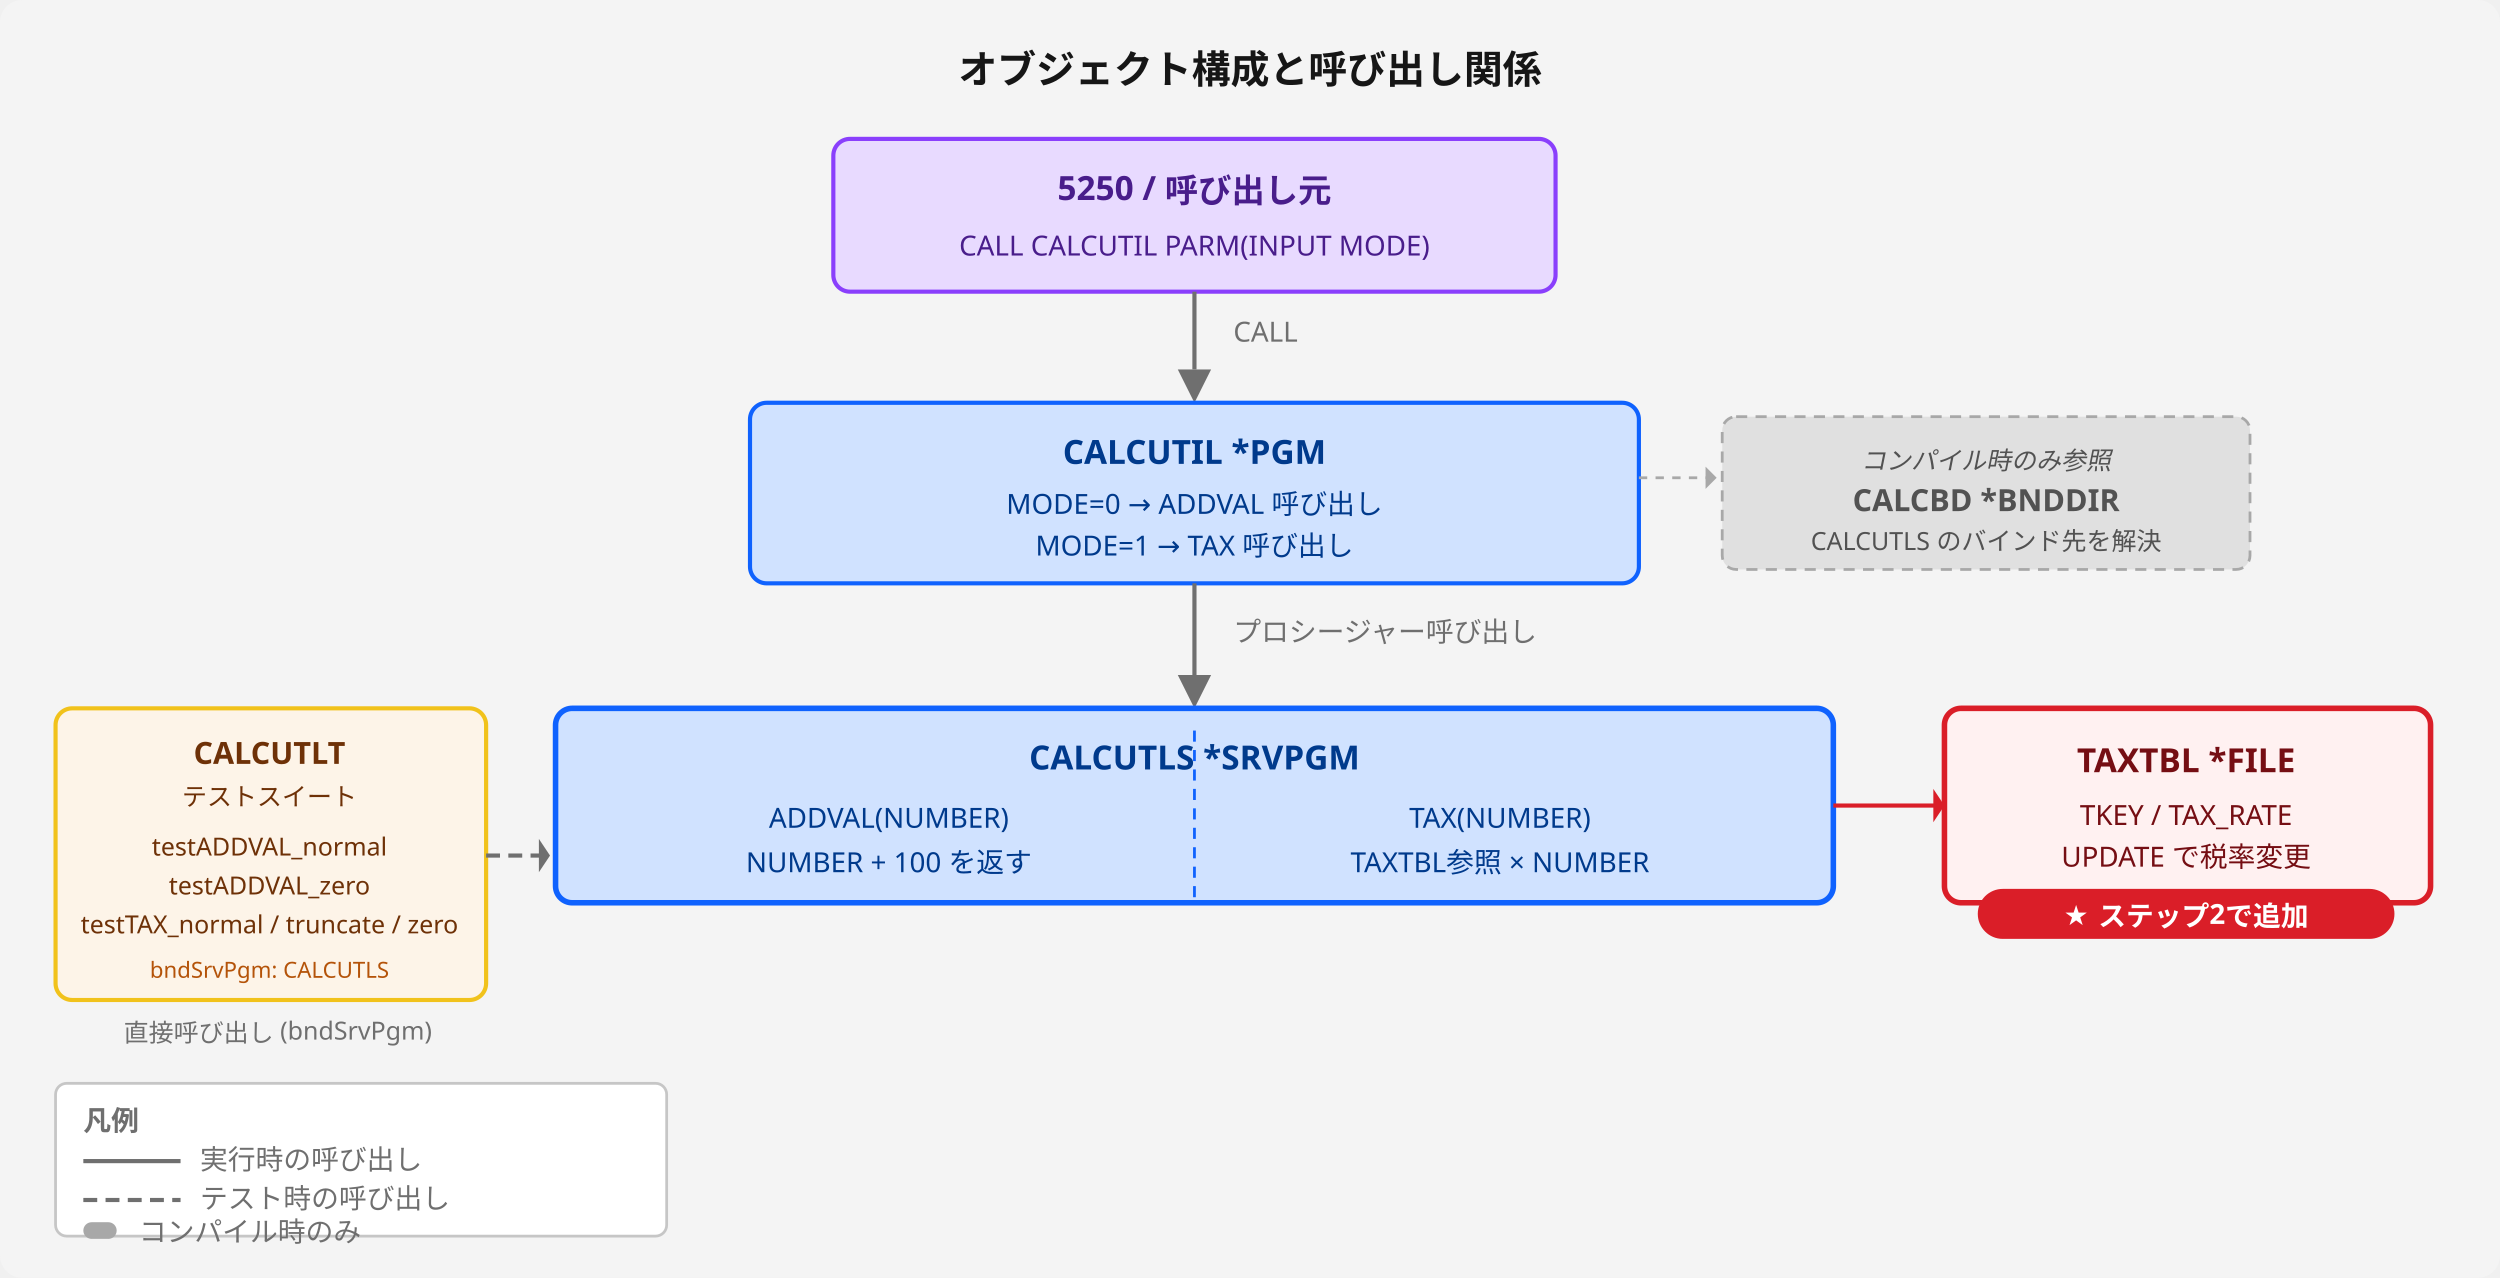
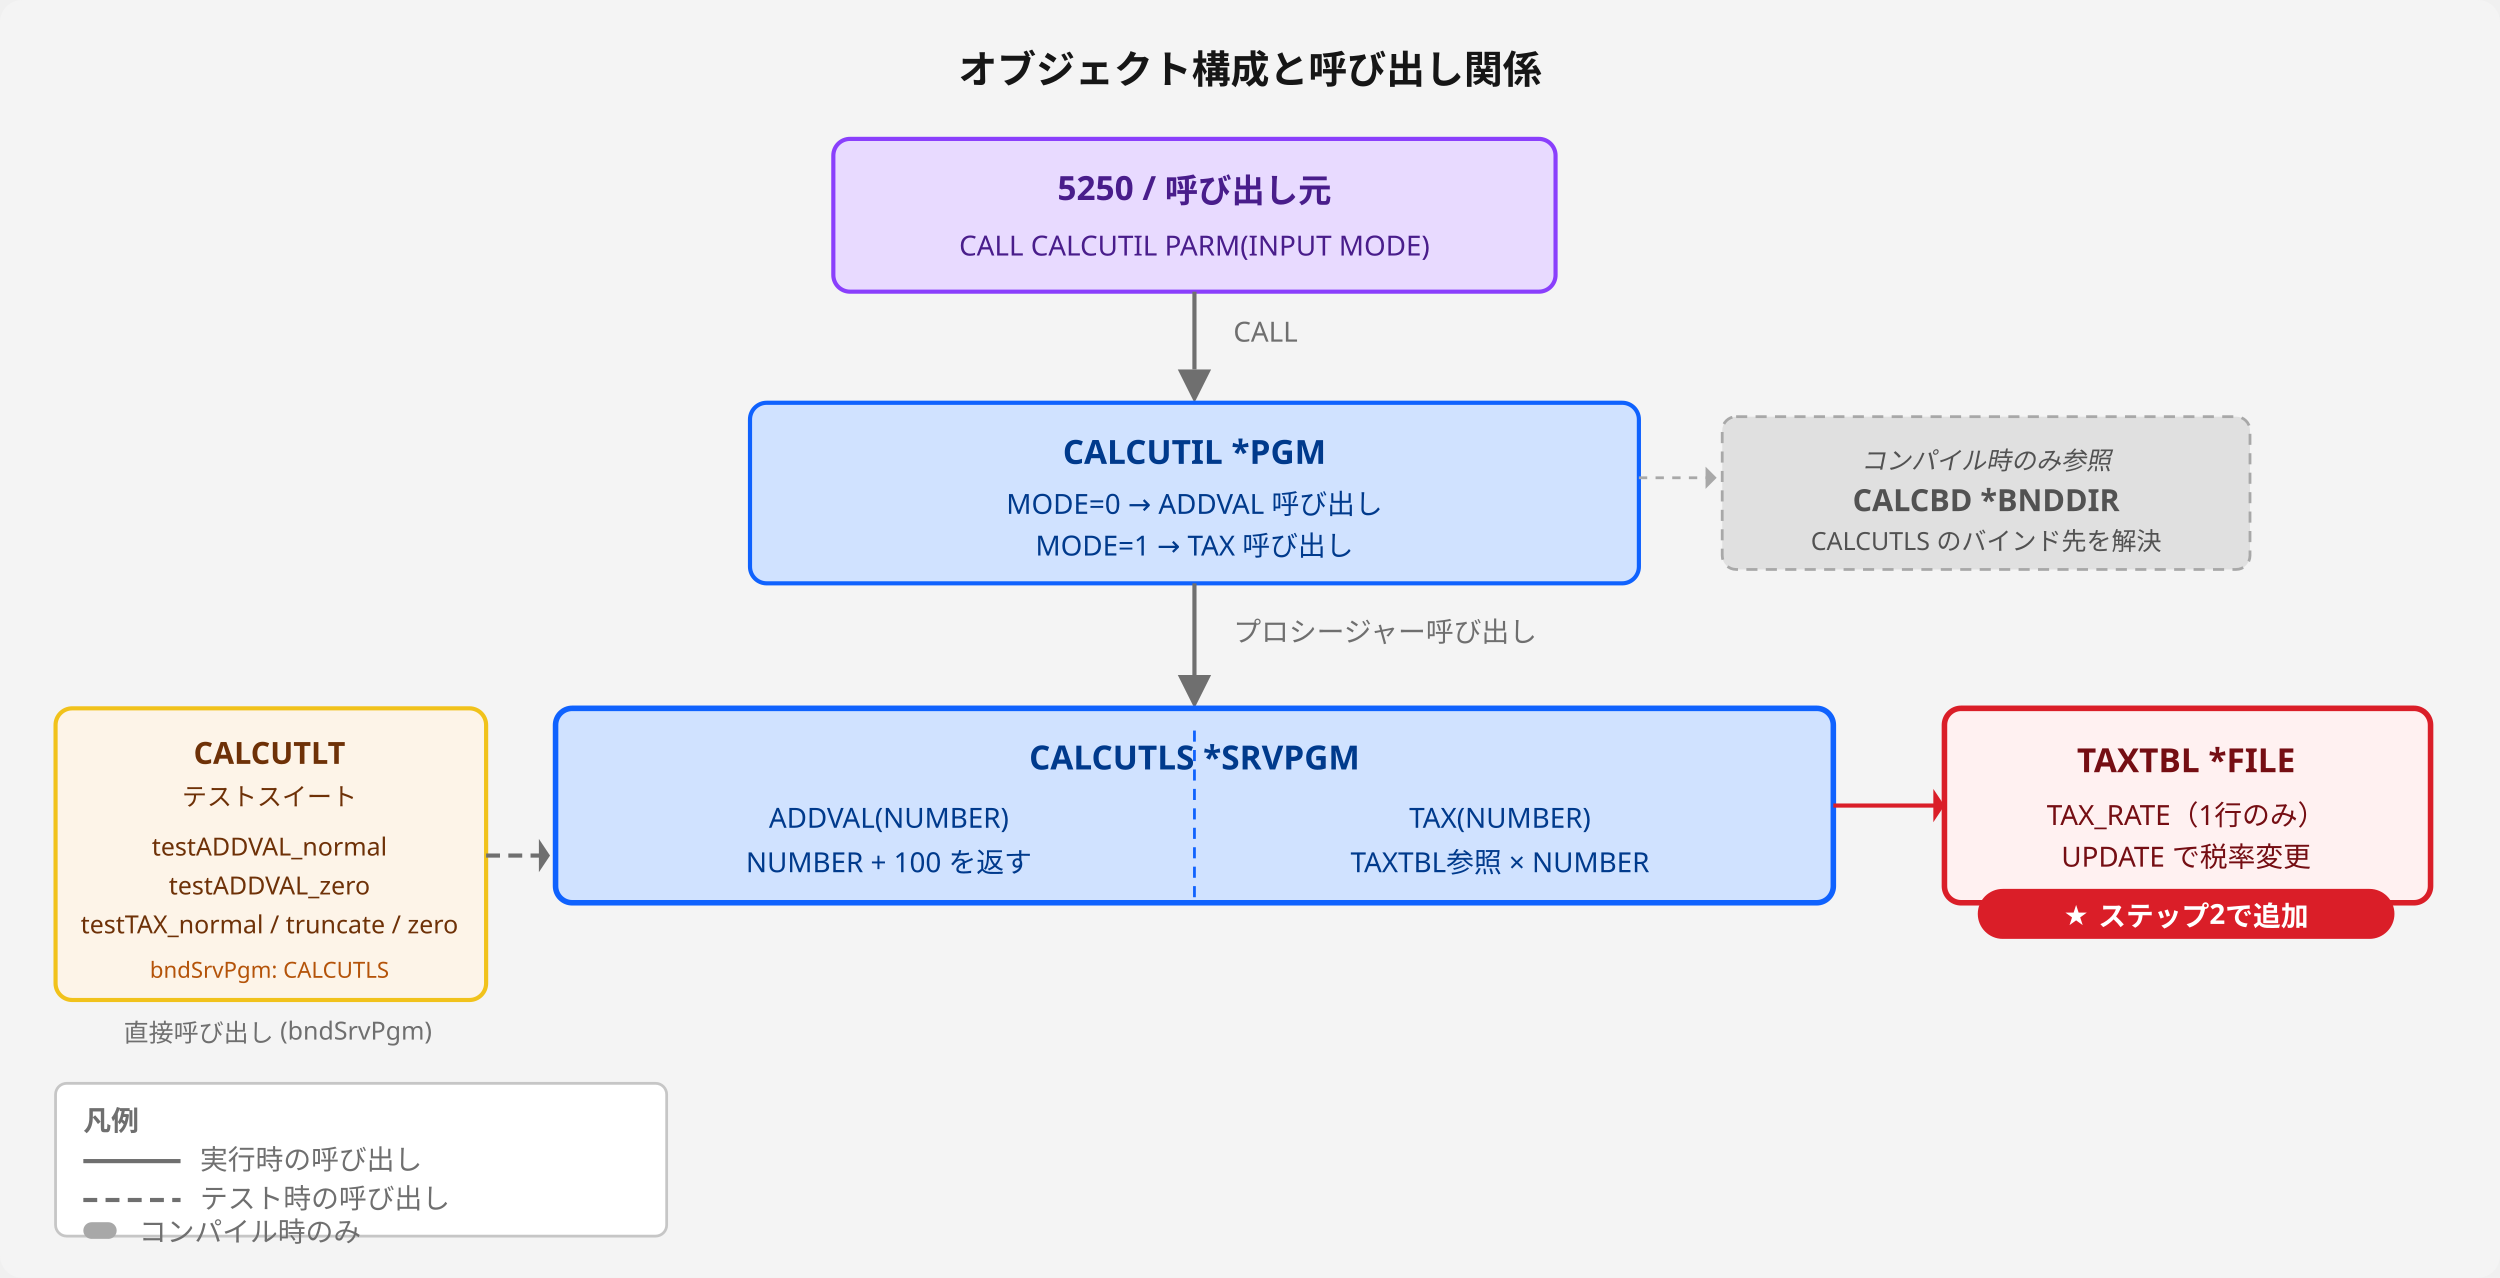
<svg xmlns="http://www.w3.org/2000/svg" viewBox="0 0 900 460" width="900" height="460" font-family="'IBM Plex Sans JP', 'Noto Sans JP', sans-serif">
  <rect width="900" height="460" fill="#f4f4f4" rx="8" />
  <text x="450" y="30" text-anchor="middle" fill="#161616" font-size="14" font-weight="bold">オブジェクト構成と呼び出し関係</text>
  <rect x="300" y="50" width="260" height="55" rx="6" fill="#e8daff" stroke="#8a3ffc" stroke-width="1.5" />
  <text x="430" y="72" text-anchor="middle" fill="#491d8b" font-size="12" font-weight="bold">5250 / 呼び出し元</text>
  <text x="430" y="92" text-anchor="middle" fill="#491d8b" font-size="10">CALL CALCUTIL PARM(INPUT MODE)</text>
  <line x1="430" y1="105" x2="430" y2="133" stroke="#6f6f6f" stroke-width="1.5" />
  <polygon points="424,133 430,145 436,133" fill="#6f6f6f" />
  <text x="444" y="123" fill="#6f6f6f" font-size="10">CALL</text>
  <rect x="270" y="145" width="320" height="65" rx="6" fill="#d0e2ff" stroke="#0f62fe" stroke-width="1.5" />
  <text x="430" y="167" text-anchor="middle" fill="#003a8c" font-size="12" font-weight="bold">CALCUTIL  *PGM</text>
  <text x="430" y="185" text-anchor="middle" fill="#003a8c" font-size="10">MODE=0 → ADDVAL 呼び出し</text>
  <text x="430" y="200" text-anchor="middle" fill="#003a8c" font-size="10">MODE=1 → TAX 呼び出し</text>
  <rect x="620" y="150" width="190" height="55" rx="5" fill="#e0e0e0" stroke="#a8a8a8" stroke-width="1" stroke-dasharray="4,3" />
  <text x="715" y="169" text-anchor="middle" fill="#525252" font-size="9" font-style="italic">コンパイル時のみ参照</text>
  <text x="715" y="184" text-anchor="middle" fill="#525252" font-size="11" font-weight="bold">CALCBD  *BNDDIR</text>
  <text x="715" y="198" text-anchor="middle" fill="#525252" font-size="9">CALCUTLS のバインド先を解決</text>
  <line x1="590" y1="172" x2="618" y2="172" stroke="#a8a8a8" stroke-width="1" stroke-dasharray="3,3" />
  <polygon points="614,168 618,172 614,176" fill="#a8a8a8" />
  <line x1="430" y1="210" x2="430" y2="243" stroke="#6f6f6f" stroke-width="1.5" />
  <polygon points="424,243 430,255 436,243" fill="#6f6f6f" />
  <text x="444" y="231" fill="#6f6f6f" font-size="10">プロシージャー呼び出し</text>
  <rect x="200" y="255" width="460" height="70" rx="6" fill="#d0e2ff" stroke="#0f62fe" stroke-width="2" />
  <text x="430" y="277" text-anchor="middle" fill="#003a8c" font-size="12" font-weight="bold">CALCUTLS  *SRVPGM</text>
  <text x="320" y="298" text-anchor="middle" fill="#003a8c" font-size="10">ADDVAL(NUMBER)</text>
  <text x="320" y="314" text-anchor="middle" fill="#003a8c" font-size="10">NUMBER + 100 を返す</text>
  <text x="540" y="298" text-anchor="middle" fill="#003a8c" font-size="10">TAX(NUMBER)</text>
  <text x="540" y="314" text-anchor="middle" fill="#003a8c" font-size="10">TAXTBL参照 × NUMBER</text>
  <line x1="430" y1="263" x2="430" y2="325" stroke="#0f62fe" stroke-width="1" stroke-dasharray="4,3" />
  <line x1="660" y1="290" x2="700" y2="290" stroke="#da1e28" stroke-width="1.5" />
  <polygon points="696,284 700,290 696,296" fill="#da1e28" />
-   <text x="730" y="280" fill="#da1e28" font-size="9" text-anchor="middle">CHAIN '1'</text>
+   <text x="730" y="280" fill="#da1e28" font-size="9" text-anchor="middle">READ TAXTBL</text>
  <text x="730" y="292" fill="#da1e28" font-size="9" text-anchor="middle">TAX_RATE 取得</text>
  <rect x="700" y="255" width="175" height="70" rx="6" fill="#fff1f1" stroke="#da1e28" stroke-width="2" />
  <text x="787" y="278" text-anchor="middle" fill="#750e13" font-size="12" font-weight="bold">TAXTBL  *FILE</text>
-   <text x="787" y="297" text-anchor="middle" fill="#750e13" font-size="10">TKEY / TAX_RATE</text>
+   <text x="787" y="297" text-anchor="middle" fill="#750e13" font-size="10">TAX_RATE（1行のみ）</text>
  <text x="787" y="312" text-anchor="middle" fill="#750e13" font-size="10">UPDATE で税率変更</text>
  <rect x="712" y="320" width="150" height="18" rx="9" fill="#da1e28" />
  <text x="787" y="333" text-anchor="middle" fill="white" font-size="10" font-weight="bold">★ ステップ2で追加</text>
  <rect x="20" y="255" width="155" height="105" rx="6" fill="#fdf4e8" stroke="#f1c21b" stroke-width="1.5" />
  <text x="97" y="275" text-anchor="middle" fill="#6e3107" font-size="11" font-weight="bold">CALCUTLT</text>
  <text x="97" y="290" text-anchor="middle" fill="#6e3107" font-size="9">テストスイート</text>
  <text x="97" y="308" text-anchor="middle" fill="#6e3107" font-size="9">testADDVAL_normal</text>
  <text x="97" y="322" text-anchor="middle" fill="#6e3107" font-size="9">testADDVAL_zero</text>
  <text x="97" y="336" text-anchor="middle" fill="#6e3107" font-size="9">testTAX_normal / truncate / zero</text>
  <text x="97" y="352" text-anchor="middle" fill="#b45309" font-size="8">bndSrvPgm: CALCUTLS</text>
  <line x1="175" y1="308" x2="198" y2="308" stroke="#6f6f6f" stroke-width="1.5" stroke-dasharray="5,3" />
  <polygon points="194,302 198,308 194,314" fill="#6f6f6f" />
  <text x="100" y="375" fill="#6f6f6f" font-size="9" text-anchor="middle">直接呼び出し (bndSrvPgm)</text>
  <rect x="20" y="390" width="220" height="55" rx="4" fill="white" stroke="#c6c6c6" stroke-width="1" />
  <text x="30" y="407" fill="#6f6f6f" font-size="10" font-weight="bold">凡例</text>
  <line x1="30" y1="418" x2="65" y2="418" stroke="#6f6f6f" stroke-width="1.5" />
  <text x="72" y="421" fill="#6f6f6f" font-size="10">実行時の呼び出し</text>
  <line x1="30" y1="432" x2="65" y2="432" stroke="#6f6f6f" stroke-width="1.5" stroke-dasharray="5,3" />
  <text x="72" y="435" fill="#6f6f6f" font-size="10">テスト時の呼び出し</text>
  <rect x="30" y="440" width="12" height="6" rx="3" fill="#a8a8a8" />
  <text x="50" y="447" fill="#6f6f6f" font-size="10">コンパイル時のみ</text>
</svg>
